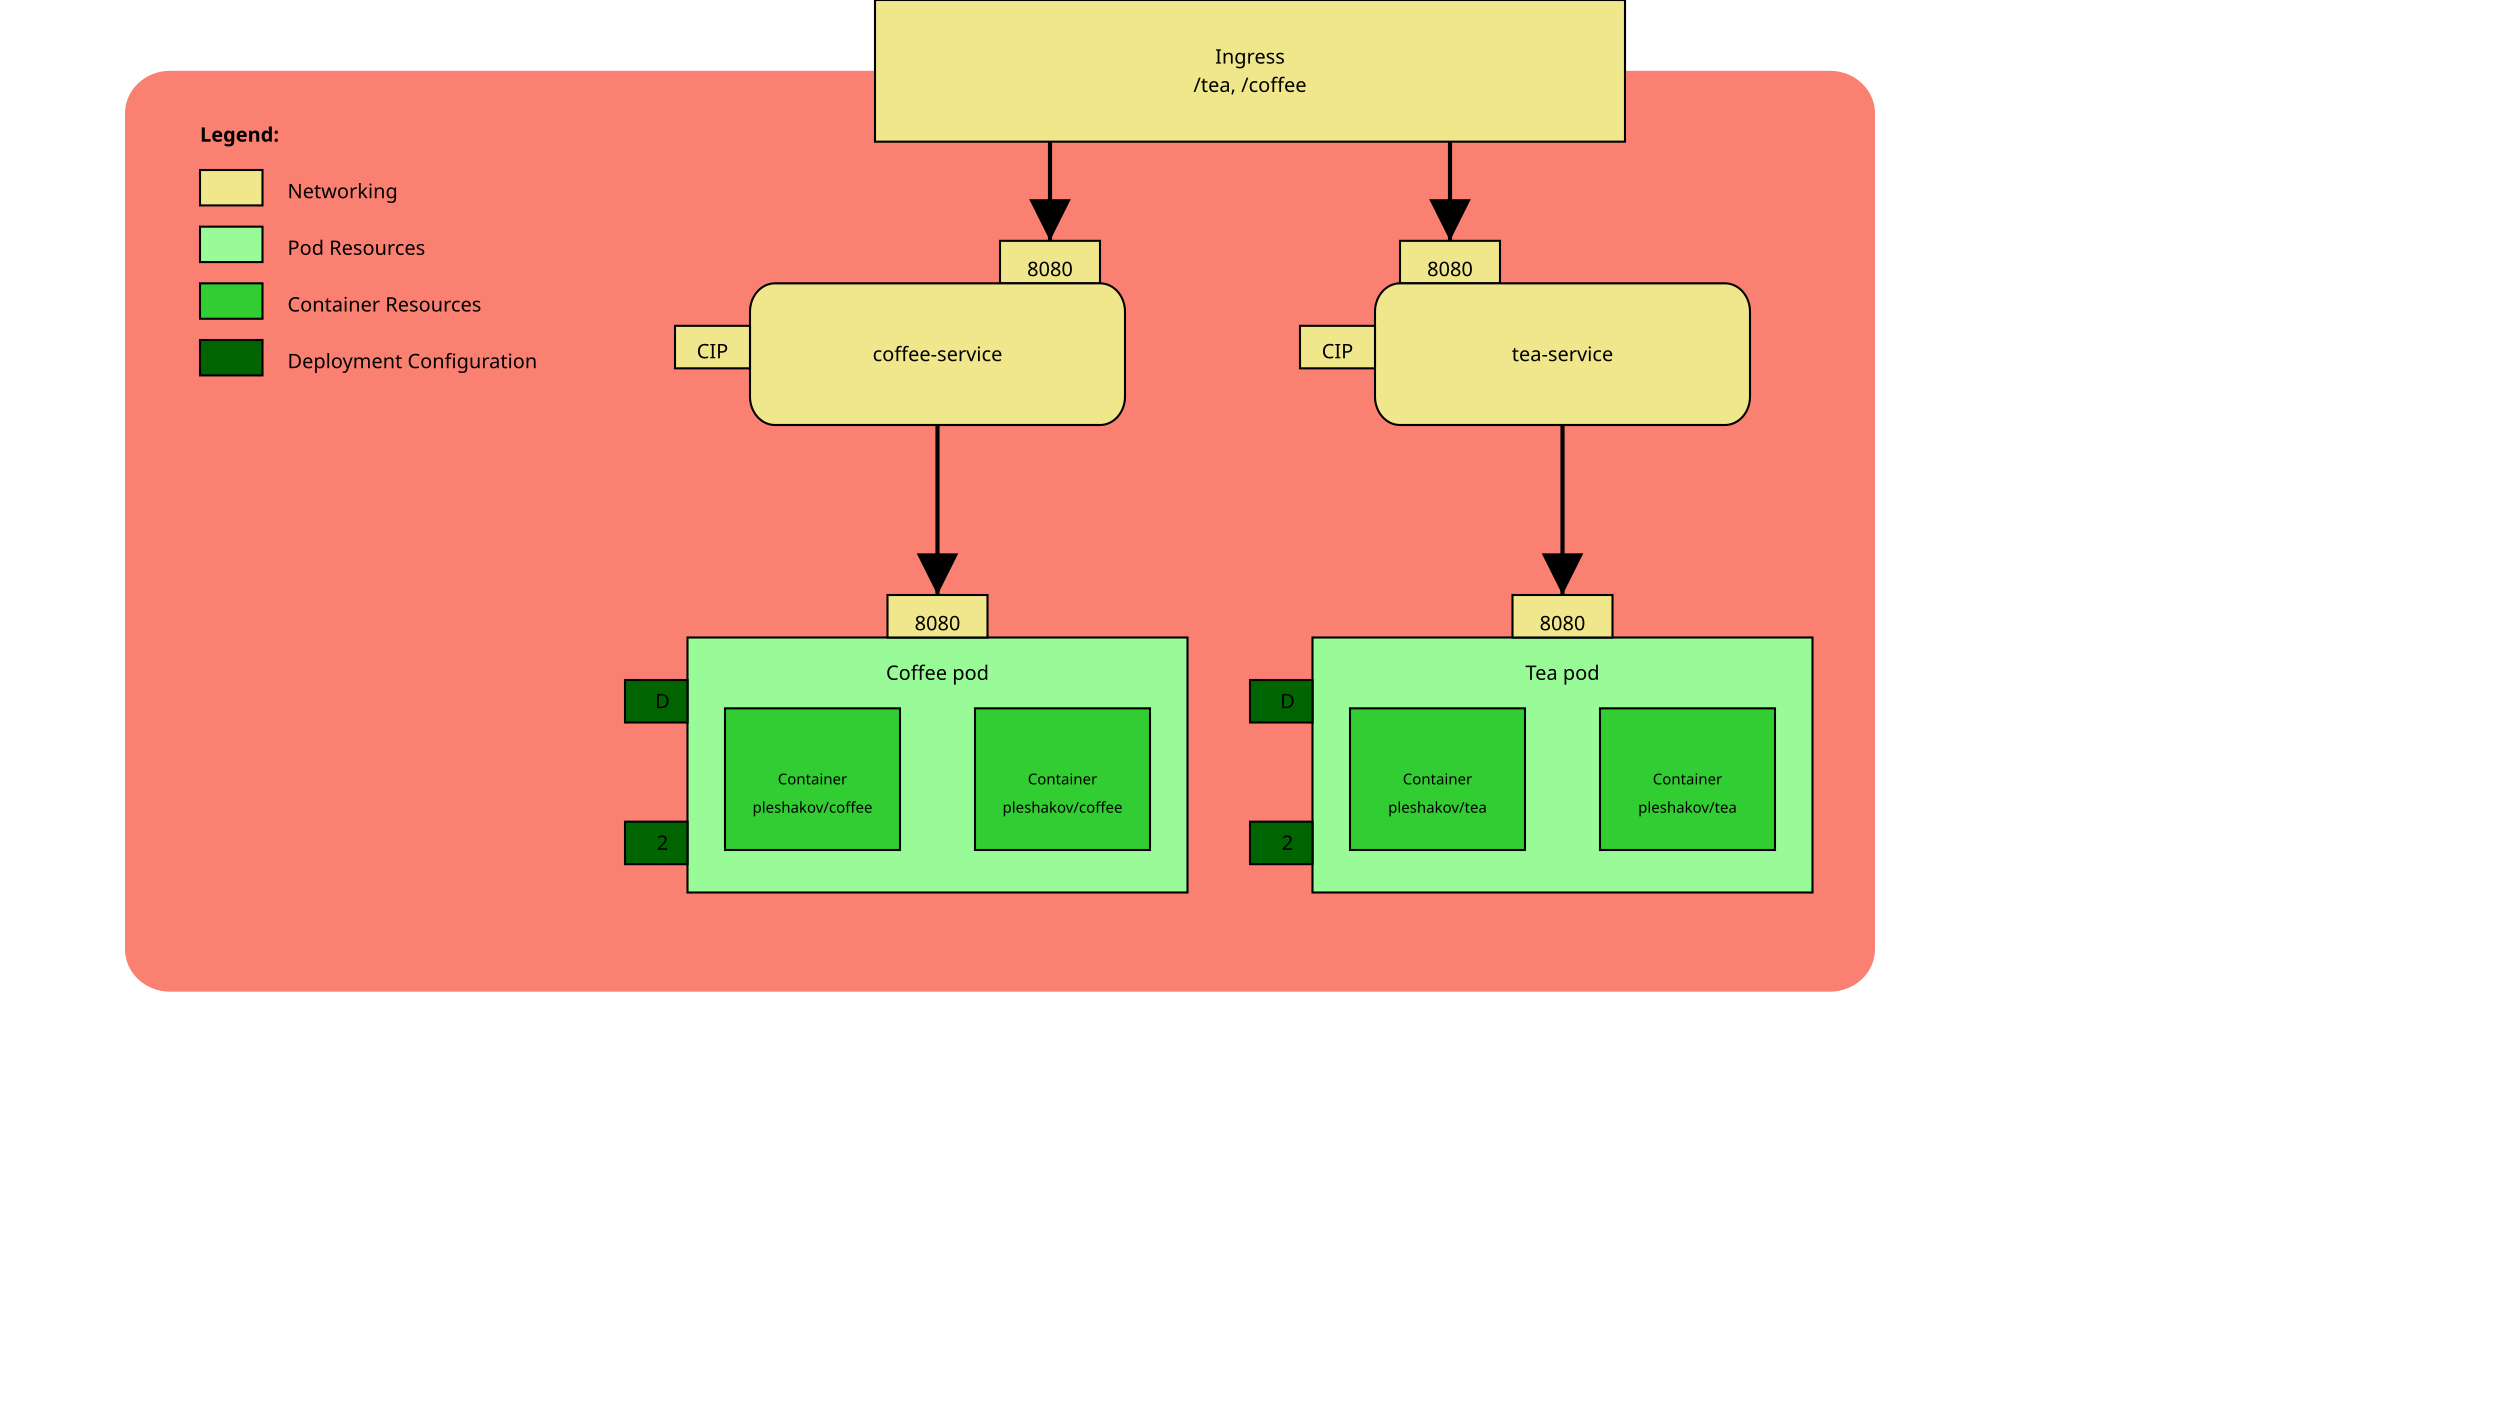
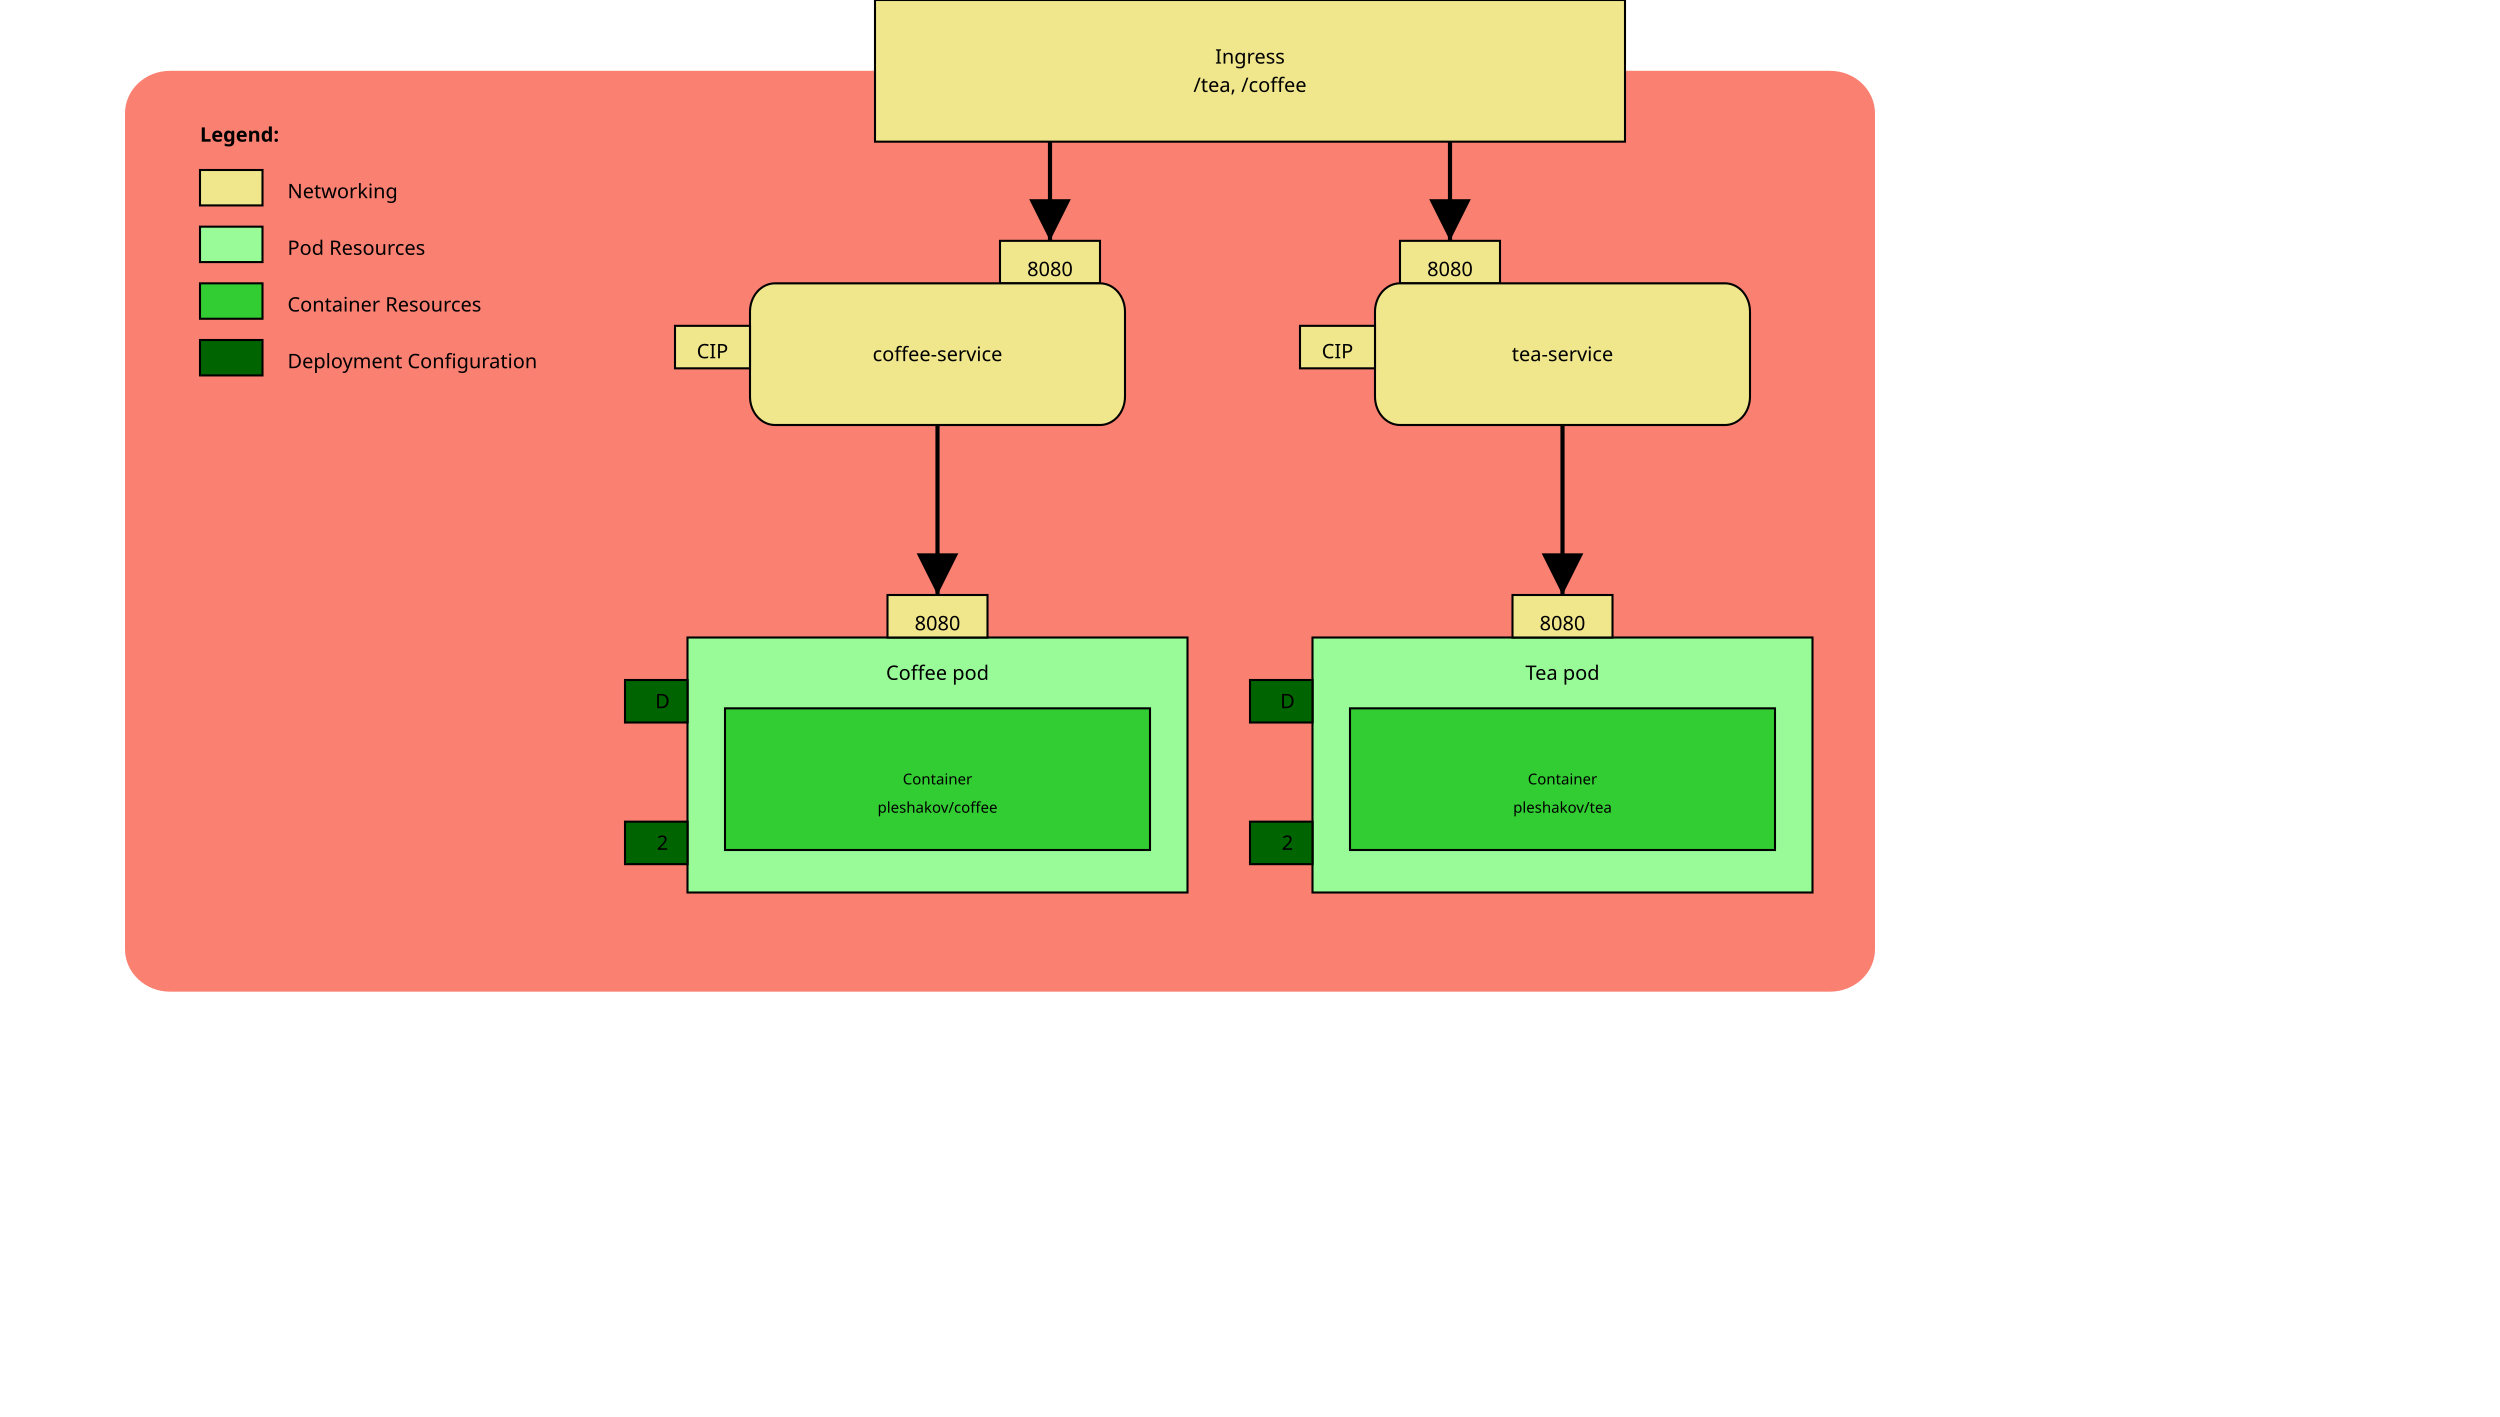
<svg xmlns="http://www.w3.org/2000/svg" viewBox="0 0 1200 680">
  <defs>
    <marker id="arrow" markerWidth="10" markerHeight="10" refX="10" refY="5" orient="auto" markerUnits="strokeWidth">
      <path d="M0,0 L10,5 L0,10 Z" fill="black" />
    </marker>
  </defs>
  <rect fill="salmon" rx="1.8%" ry="3%" width="70%" height="65%" x="5%" y="5%" />
  <g>
    <text font-size="0.8em" font-family="sans-serif" font-weight="bold" x="8%" y="10%">Legend:</text>
    <rect fill="khaki" stroke="black" width="2.5%" height="2.5%" x="8%" y="12%" />
    <text font-size="0.8em" font-family="sans-serif" dominant-baseline="middle" x="11.5%" y="13.5%">Networking</text>
    <rect fill="palegreen" stroke="black" width="2.5%" height="2.5%" x="8%" y="16%" />
    <text font-size="0.8em" font-family="sans-serif" dominant-baseline="middle" x="11.5%" y="17.5%">Pod Resources</text>
    <rect fill="limegreen" stroke="black" width="2.5%" height="2.5%" x="8%" y="20%" />
    <text font-size="0.8em" font-family="sans-serif" dominant-baseline="middle" x="11.5%" y="21.5%">Container Resources</text>
    <rect fill="darkgreen" stroke="black" width="2.5%" height="2.5%" x="8%" y="24%" />
    <text font-size="0.8em" font-family="sans-serif" dominant-baseline="middle" x="11.5%" y="25.5%">Deployment Configuration</text>
  </g>
  <g>
    <rect fill="khaki" stroke="black" width="30%" height="10%" x="35%" y="0%" />
    <text font-size="0.8em" font-family="sans-serif" text-anchor="middle" dominant-baseline="middle" x="50%" y="4%">Ingress</text>
    <text font-size="0.8em" font-family="sans-serif" text-anchor="middle" dominant-baseline="middle" x="50%" y="6%">/tea, /coffee</text>
    <line stroke="black" stroke-width="2" x1="42%" y1="10%" x2="42%" y2="17%" marker-end="url(#arrow)" />
    <line stroke="black" stroke-width="2" x1="58%" y1="10%" x2="58%" y2="17%" marker-end="url(#arrow)" />
  </g>
  <g>
    <rect fill="khaki" stroke="black" width="4%" height="3%" x="40%" y="17%" />
    <text font-size="0.8em" font-family="sans-serif" text-anchor="middle" dominant-baseline="middle" x="42%" y="19%">8080</text>
    <rect fill="khaki" stroke="black" rx="1%" ry="2%" width="15%" height="10%" x="30%" y="20%" />
    <text font-size="0.8em" font-family="sans-serif" text-anchor="middle" dominant-baseline="middle" x="37.5%" y="25%">coffee-service</text>
    <rect fill="khaki" stroke="black" width="3%" height="3%" x="27%" y="23%" />
    <text font-size="0.8em" font-family="sans-serif" text-anchor="middle" dominant-baseline="middle" x="28.5%" y="24.8%">CIP</text>
    <line stroke="black" stroke-width="2" x1="37.5%" y1="30%" x2="37.5%" y2="42%" marker-end="url(#arrow)" />
  </g>
  <g>
    <rect fill="khaki" stroke="black" width="4%" height="3%" x="56%" y="17%" />
    <text font-size="0.8em" font-family="sans-serif" text-anchor="middle" dominant-baseline="middle" x="58%" y="19%">8080</text>
    <rect fill="khaki" stroke="black" rx="1%" ry="2%" width="15%" height="10%" x="55%" y="20%" />
    <text font-size="0.8em" font-family="sans-serif" text-anchor="middle" dominant-baseline="middle" x="62.5%" y="25%">tea-service</text>
    <rect fill="khaki" stroke="black" width="3%" height="3%" x="52%" y="23%" />
    <text font-size="0.8em" font-family="sans-serif" text-anchor="middle" dominant-baseline="middle" x="53.5%" y="24.8%">CIP</text>
    <line stroke="black" stroke-width="2" x1="62.5%" y1="30%" x2="62.5%" y2="42%" marker-end="url(#arrow)" />
  </g>
  <g>
    <rect fill="palegreen" stroke="black" width="20%" height="18%" x="27.5%" y="45%" />
    <text font-size="0.8em" font-family="sans-serif" text-anchor="middle" dominant-baseline="middle" x="37.5%" y="47.5%">Coffee pod</text>
-     <rect fill="limegreen" stroke="black" width="7%" height="10%" x="29%" y="50%" />
-     <text font-size="0.6em" font-family="sans-serif" text-anchor="middle" dominant-baseline="middle" x="32.5%" y="55%">Container</text>
-     <text font-size="0.6em" font-family="sans-serif" text-anchor="middle" dominant-baseline="middle" x="32.5%" y="57%">pleshakov/coffee</text>
-     <rect fill="limegreen" stroke="black" width="7%" height="10%" x="39%" y="50%" />
-     <text font-size="0.6em" font-family="sans-serif" text-anchor="middle" dominant-baseline="middle" x="42.5%" y="55%">Container</text>
-     <text font-size="0.6em" font-family="sans-serif" text-anchor="middle" dominant-baseline="middle" x="42.5%" y="57%">pleshakov/coffee</text>
+     <rect fill="limegreen" stroke="black" width="17%" height="10%" x="29%" y="50%" />
+     <text font-size="0.6em" font-family="sans-serif" text-anchor="middle" dominant-baseline="middle" x="37.5%" y="55%">Container</text>
+     <text font-size="0.6em" font-family="sans-serif" text-anchor="middle" dominant-baseline="middle" x="37.5%" y="57%">pleshakov/coffee</text>
    <rect fill="khaki" stroke="black" width="4%" height="3%" x="35.5%" y="42%" />
    <text font-size="0.8em" font-family="sans-serif" text-anchor="middle" dominant-baseline="middle" x="37.5%" y="44%">8080</text>
    <rect fill="darkgreen" stroke="black" width="2.5%" height="3%" x="25%" y="48%" />
    <text font-size="0.8em" font-family="sans-serif" text-anchor="middle" dominant-baseline="middle" x="26.5%" y="49.5%">D</text>
    <rect fill="darkgreen" stroke="black" width="2.5%" height="3%" x="25%" y="58%" />
    <text font-size="0.8em" font-family="sans-serif" text-anchor="middle" dominant-baseline="middle" x="26.5%" y="59.5%">2</text>
  </g>
  <g>
    <rect fill="palegreen" stroke="black" width="20%" height="18%" x="52.5%" y="45%" />
    <text font-size="0.8em" font-family="sans-serif" text-anchor="middle" dominant-baseline="middle" x="62.5%" y="47.5%">Tea pod</text>
-     <rect fill="limegreen" stroke="black" width="7%" height="10%" x="54%" y="50%" />
-     <text font-size="0.6em" font-family="sans-serif" text-anchor="middle" dominant-baseline="middle" x="57.5%" y="55%">Container</text>
-     <text font-size="0.6em" font-family="sans-serif" text-anchor="middle" dominant-baseline="middle" x="57.5%" y="57%">pleshakov/tea</text>
-     <rect fill="limegreen" stroke="black" width="7%" height="10%" x="64%" y="50%" />
-     <text font-size="0.6em" font-family="sans-serif" text-anchor="middle" dominant-baseline="middle" x="67.5%" y="55%">Container</text>
-     <text font-size="0.6em" font-family="sans-serif" text-anchor="middle" dominant-baseline="middle" x="67.5%" y="57%">pleshakov/tea</text>
+     <rect fill="limegreen" stroke="black" width="17%" height="10%" x="54%" y="50%" />
+     <text font-size="0.6em" font-family="sans-serif" text-anchor="middle" dominant-baseline="middle" x="62.5%" y="55%">Container</text>
+     <text font-size="0.6em" font-family="sans-serif" text-anchor="middle" dominant-baseline="middle" x="62.5%" y="57%">pleshakov/tea</text>
    <rect fill="khaki" stroke="black" width="4%" height="3%" x="60.5%" y="42%" />
    <text font-size="0.8em" font-family="sans-serif" text-anchor="middle" dominant-baseline="middle" x="62.5%" y="44%">8080</text>
    <rect fill="darkgreen" stroke="black" width="2.5%" height="3%" x="50%" y="48%" />
    <text font-size="0.8em" font-family="sans-serif" text-anchor="middle" dominant-baseline="middle" x="51.5%" y="49.5%">D</text>
    <rect fill="darkgreen" stroke="black" width="2.5%" height="3%" x="50%" y="58%" />
    <text font-size="0.8em" font-family="sans-serif" text-anchor="middle" dominant-baseline="middle" x="51.5%" y="59.5%">2</text>
  </g>
</svg>
